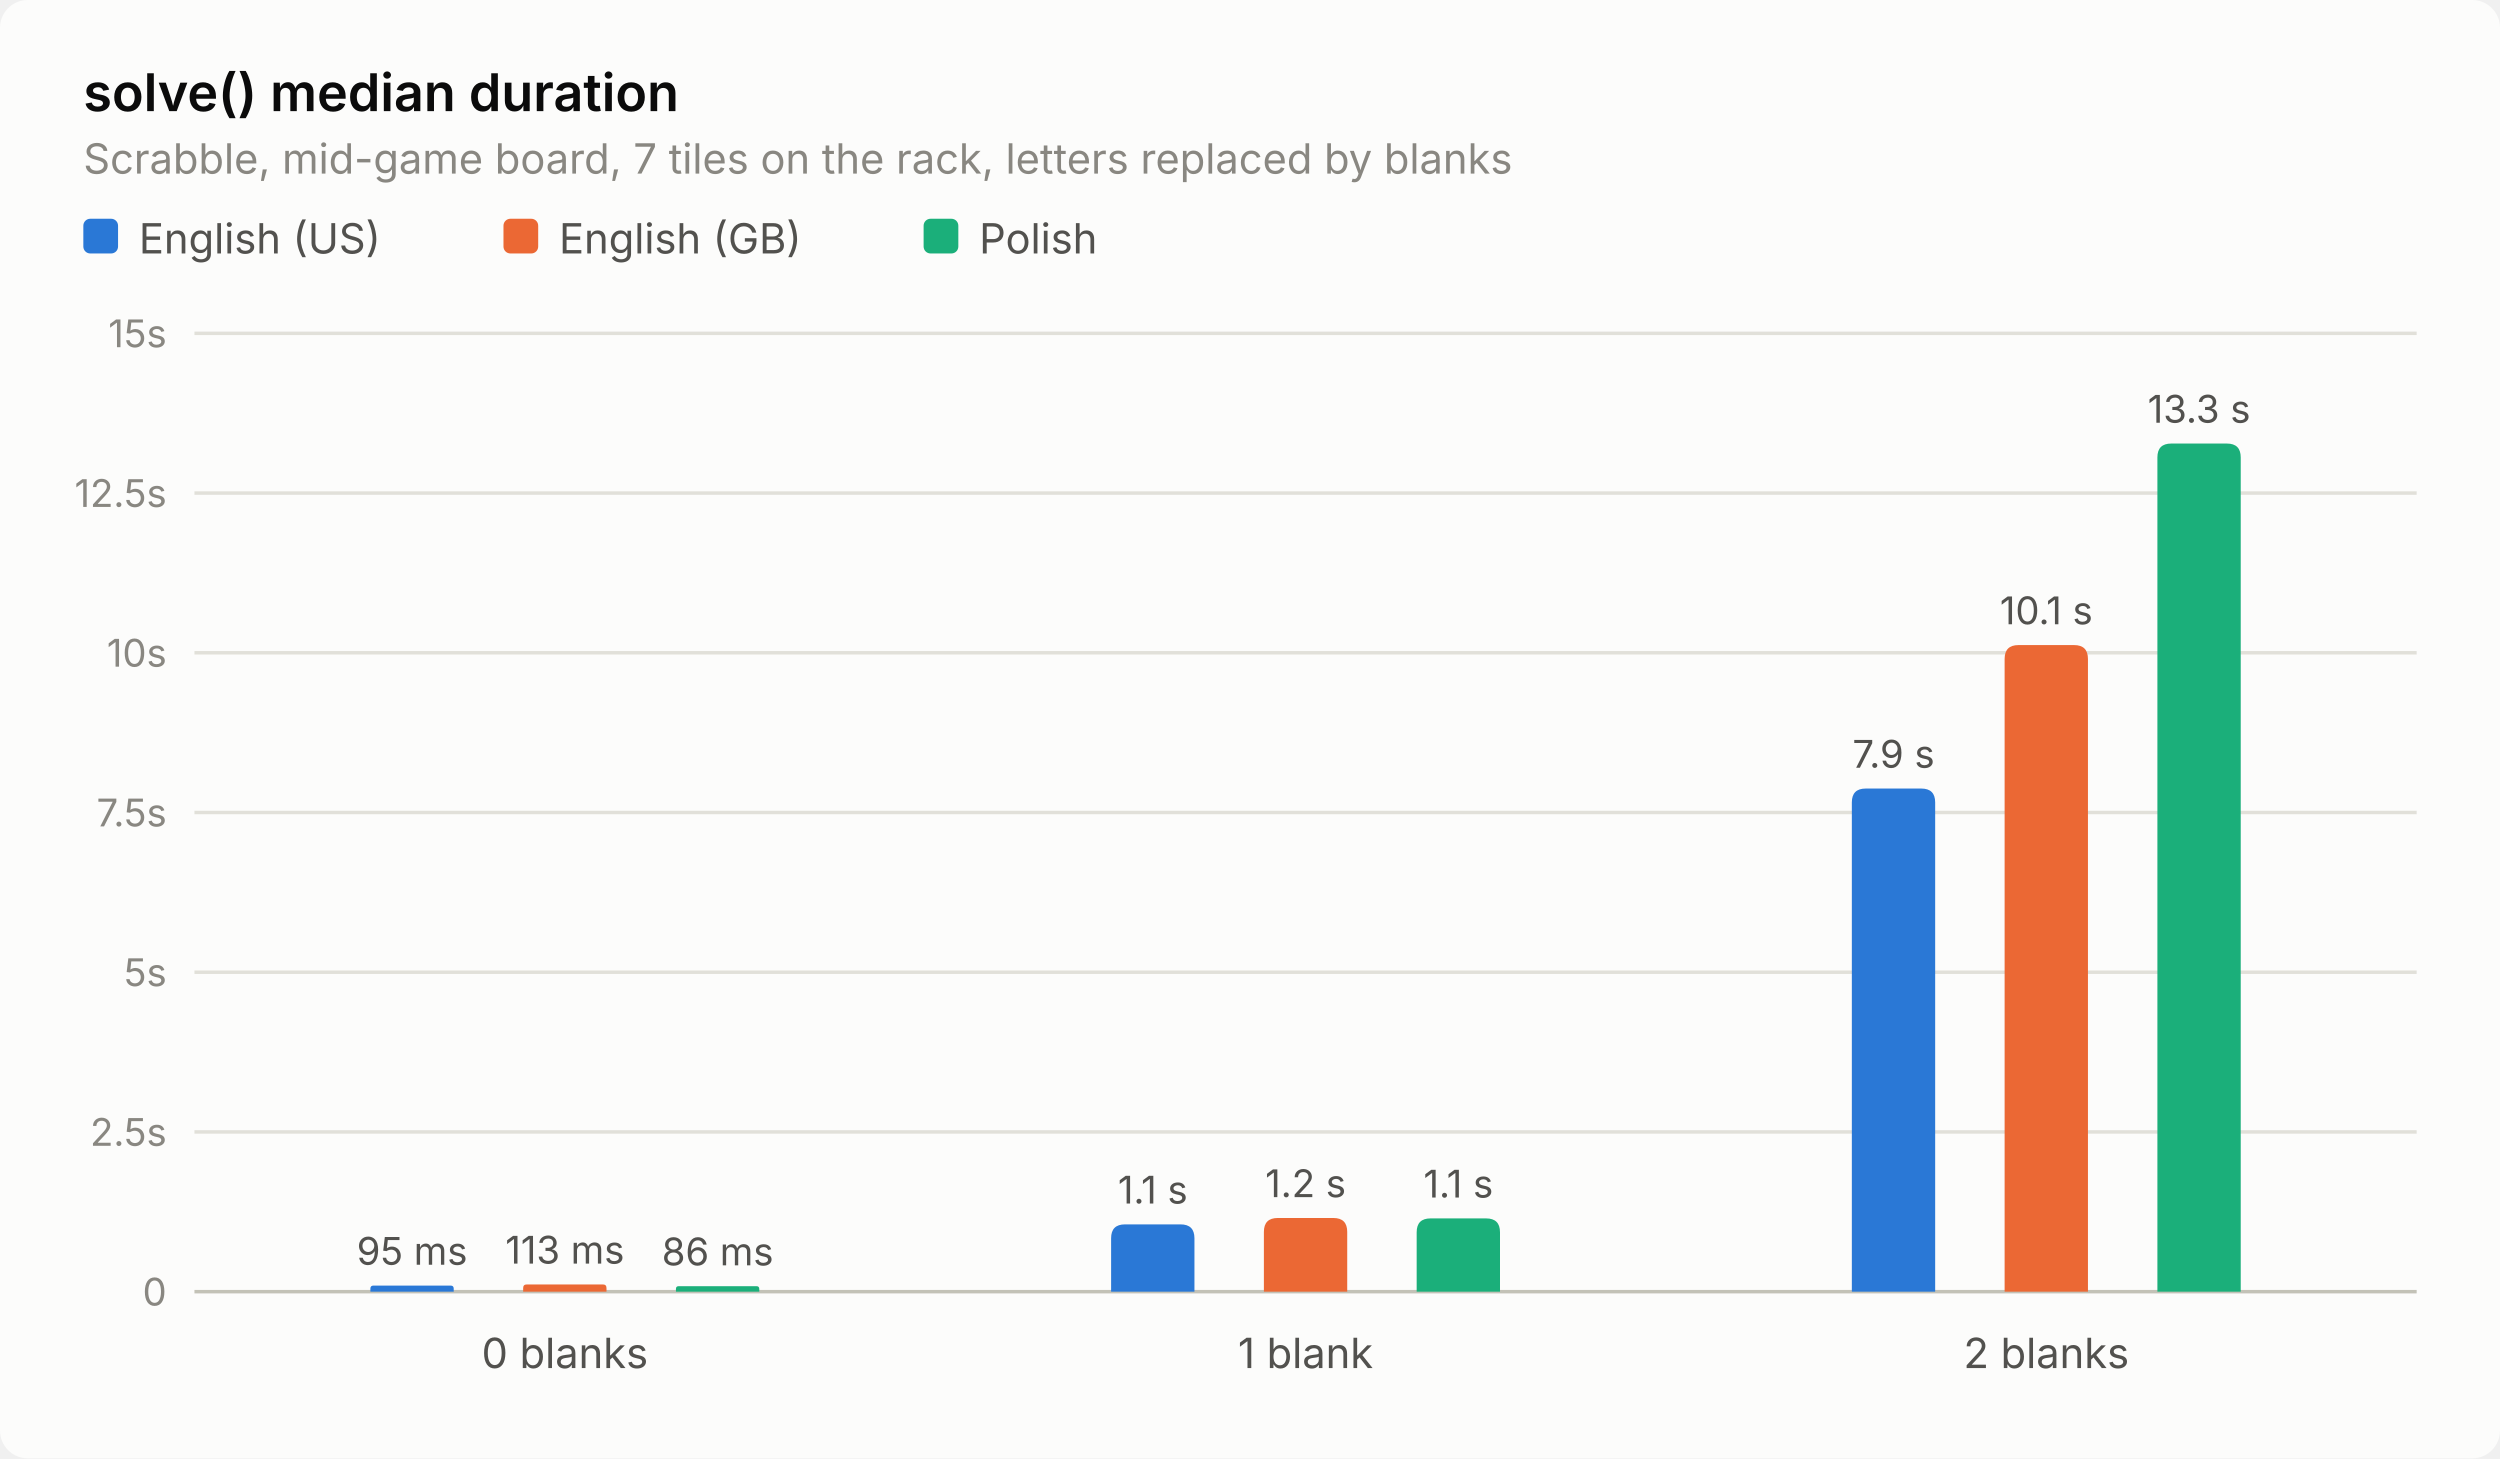
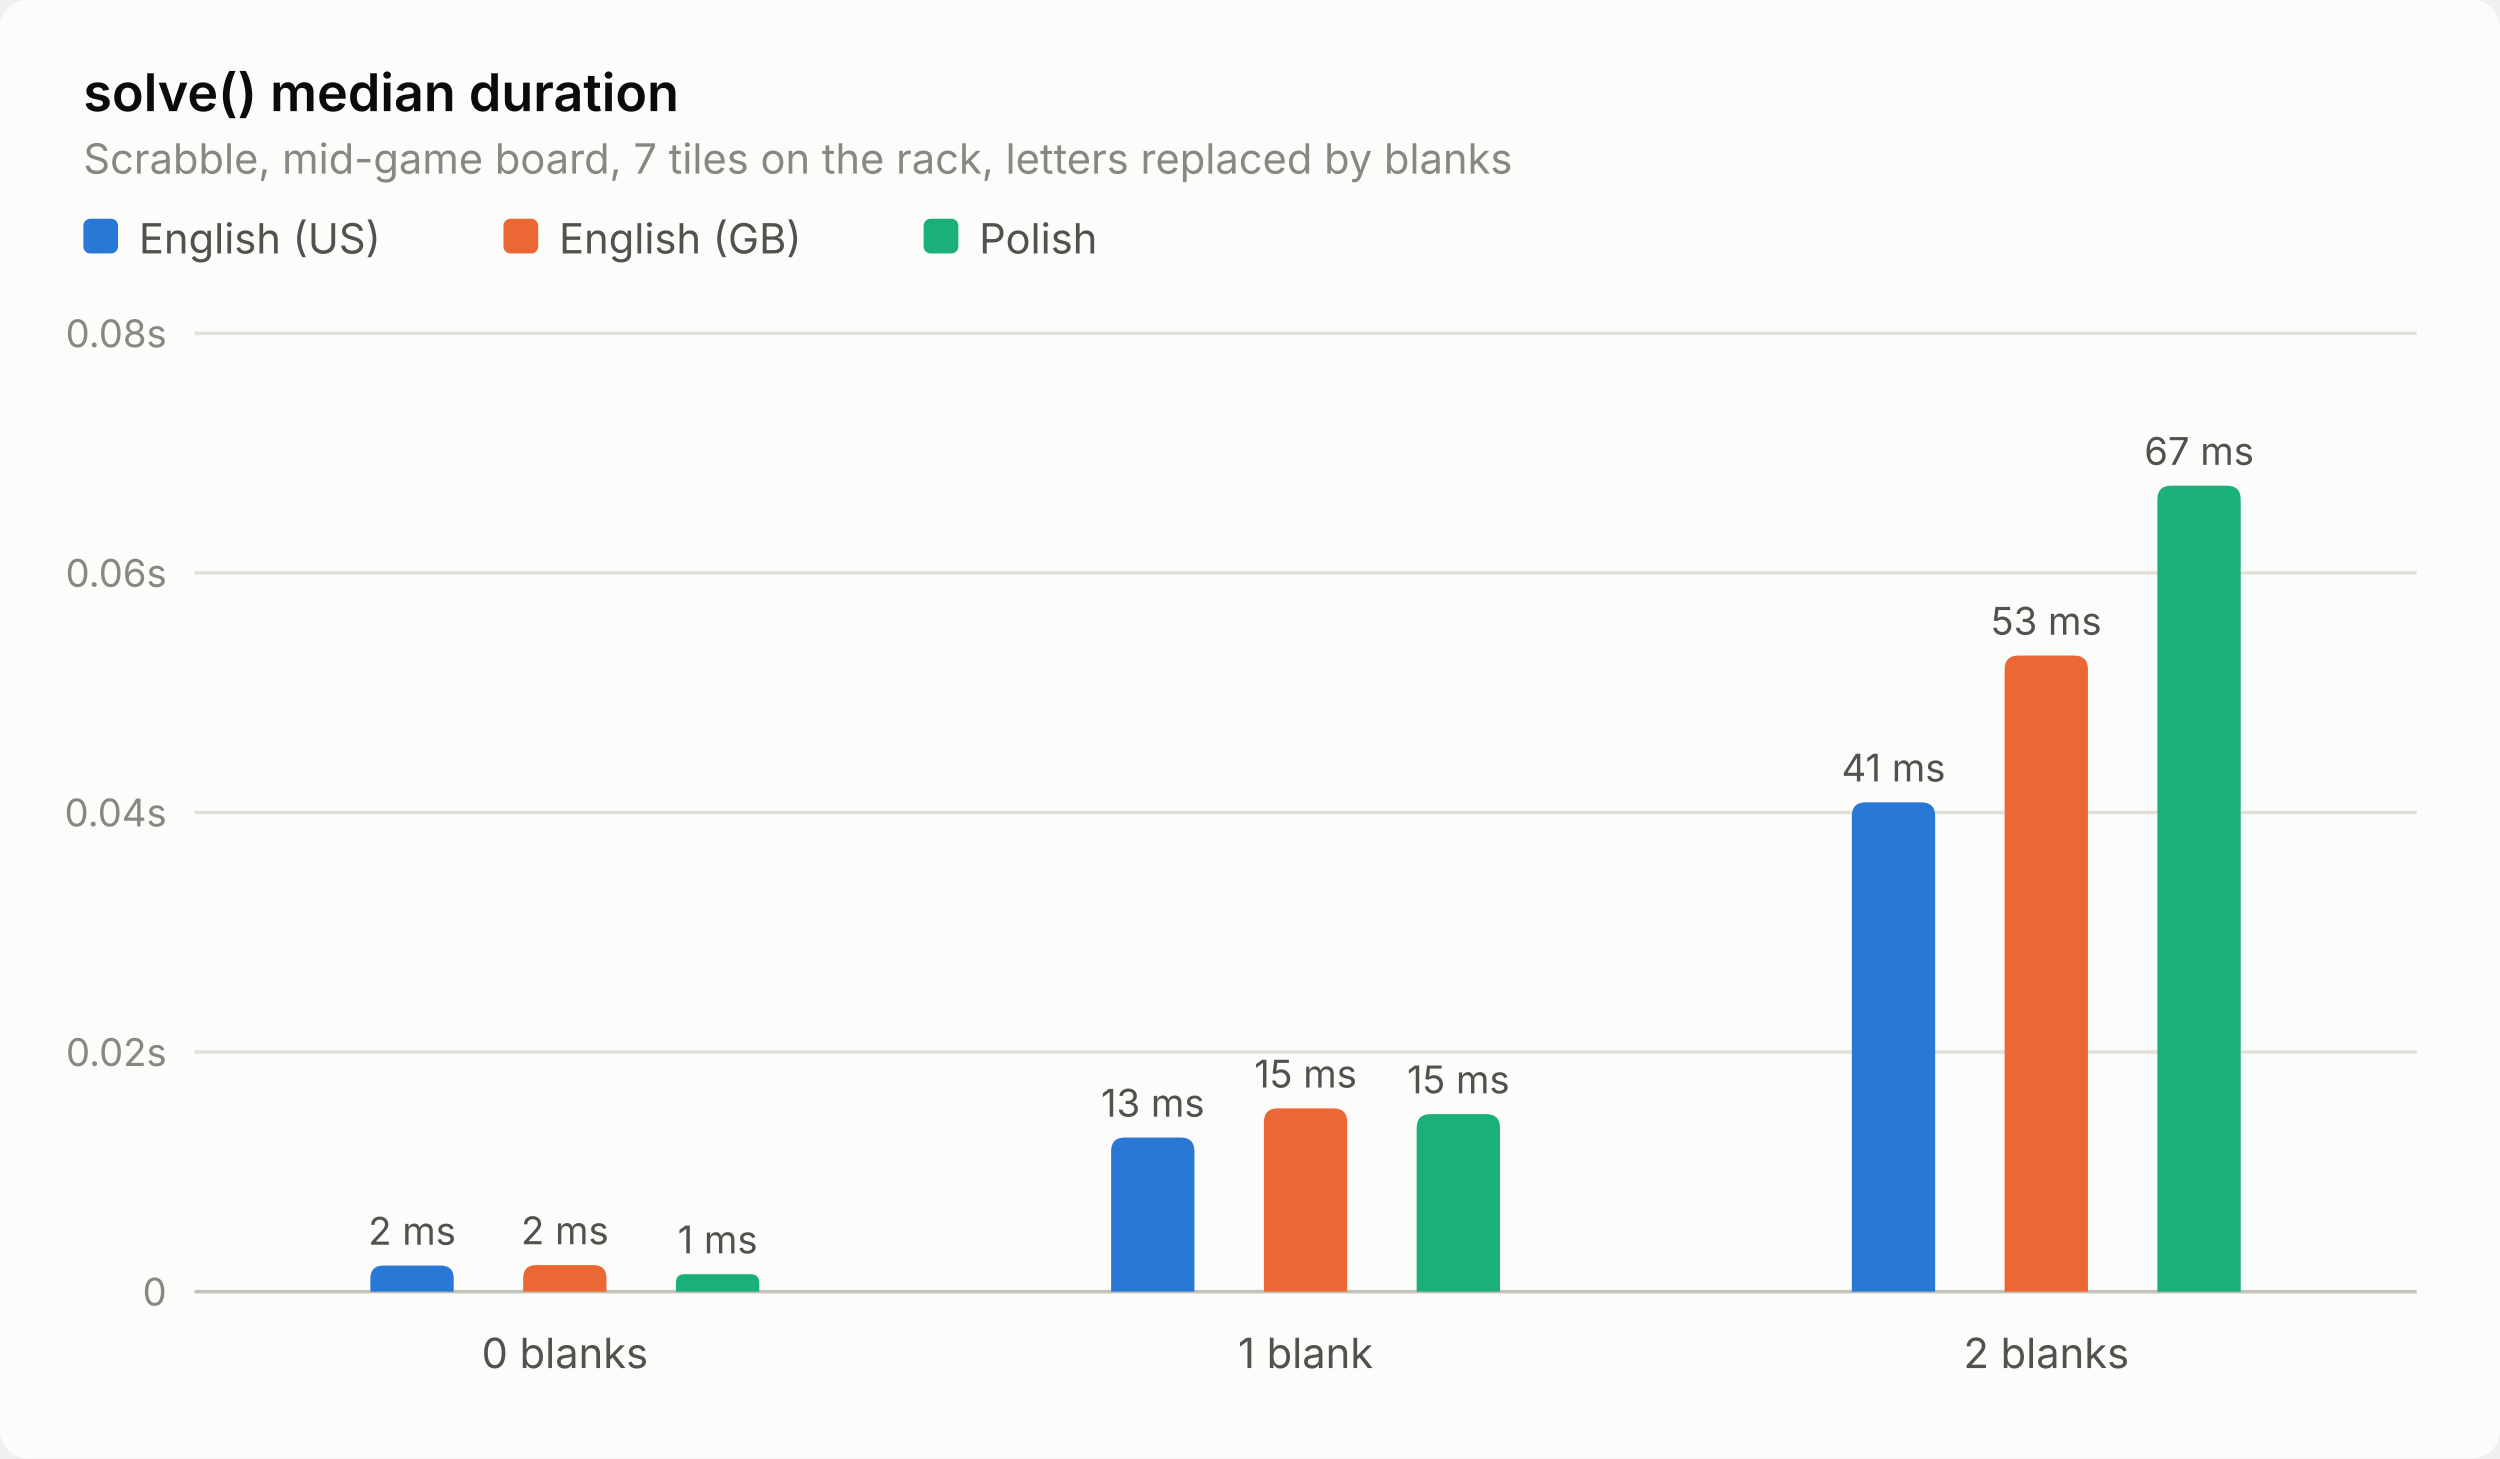
<svg xmlns="http://www.w3.org/2000/svg" width="720" height="420" viewBox="0 0 720 420" role="img" aria-label="Median solve() duration by number of blanks on the rack, for English (US), English (GB), Polish">
  <style>
    text { font-family: system-ui, -apple-system, 'Segoe UI', sans-serif; }
    .axis { stroke: #c3c2b7; }
    .grid { stroke: #e1e0d9; }
    .group-label, .legend-label { fill: #52514e; font-size: 12px; }
    .series-0 { fill: #2a78d6; }
    .series-1 { fill: #eb6834; }
    .series-2 { fill: #1baf7a; }
    .subtitle { fill: #898781; font-size: 12px; }
    .surface { fill: #fcfcfb; }
    .tick-label { fill: #898781; font-size: 11px; font-variant-numeric: tabular-nums; }
    .title { fill: #0b0b0b; font-size: 15px; font-weight: 600; }
    .value-label { fill: #52514e; font-size: 11px; }
    @media (prefers-color-scheme: dark) {
      .axis { stroke: #383835; }
      .grid { stroke: #2c2c2a; }
      .group-label, .legend-label, .value-label { fill: #c3c2b7; }
      .series-0 { fill: #3987e5; }
      .series-1 { fill: #d95926; }
      .series-2 { fill: #199e70; }
      .surface { fill: #1a1a19; }
      .title { fill: #ffffff; }
    }</style>
  <rect class="surface" width="720" height="420" rx="8" />
  <text class="title" x="24" y="32">solve() median duration</text>
  <text class="subtitle" x="24" y="50">Scrabble, mid-game board, 7 tiles on the rack, letters replaced by blanks</text>
  <rect class="series-0" x="24" y="63" width="10" height="10" rx="2" />
  <text class="legend-label" x="40" y="73">English (US)</text>
  <rect class="series-1" x="145" y="63" width="10" height="10" rx="2" />
  <text class="legend-label" x="161" y="73">English (GB)</text>
  <rect class="series-2" x="266" y="63" width="10" height="10" rx="2" />
  <text class="legend-label" x="282" y="73">Polish</text>
  <line class="axis" x1="56" y1="372" x2="696" y2="372" />
  <text class="tick-label" text-anchor="end" x="48" y="376">0</text>
-   <line class="grid" x1="56" y1="326" x2="696" y2="326" />
-   <text class="tick-label" text-anchor="end" x="48" y="330">2.5s</text>
-   <line class="grid" x1="56" y1="280" x2="696" y2="280" />
-   <text class="tick-label" text-anchor="end" x="48" y="284">5s</text>
+   <line class="grid" x1="56" y1="303" x2="696" y2="303" />
+   <text class="tick-label" text-anchor="end" x="48" y="307">0.02s</text>
  <line class="grid" x1="56" y1="234" x2="696" y2="234" />
-   <text class="tick-label" text-anchor="end" x="48" y="238">7.5s</text>
-   <line class="grid" x1="56" y1="188" x2="696" y2="188" />
-   <text class="tick-label" text-anchor="end" x="48" y="192">10s</text>
-   <line class="grid" x1="56" y1="142" x2="696" y2="142" />
-   <text class="tick-label" text-anchor="end" x="48" y="146">12.5s</text>
+   <text class="tick-label" text-anchor="end" x="48" y="238">0.04s</text>
+   <line class="grid" x1="56" y1="165" x2="696" y2="165" />
+   <text class="tick-label" text-anchor="end" x="48" y="169">0.06s</text>
  <line class="grid" x1="56" y1="96" x2="696" y2="96" />
-   <text class="tick-label" text-anchor="end" x="48" y="100">15s</text>
-   <path class="series-0" d="M 106.67 372 L 106.67 371.13 Q 106.67 370.25 107.55 370.25 L 129.8 370.25 Q 130.67 370.25 130.67 371.13 L 130.67 372 Z" />
-   <text class="value-label" text-anchor="middle" x="118.67" y="364.25">95 ms</text>
-   <path class="series-1" d="M 150.67 372 L 150.67 370.96 Q 150.67 369.92 151.71 369.92 L 173.63 369.92 Q 174.67 369.92 174.67 370.96 L 174.67 372 Z" />
-   <text class="value-label" text-anchor="middle" x="162.67" y="363.92">113 ms</text>
-   <path class="series-2" d="M 194.67 372 L 194.67 371.21 Q 194.67 370.42 195.46 370.42 L 217.88 370.42 Q 218.67 370.42 218.67 371.21 L 218.67 372 Z" />
-   <text class="value-label" text-anchor="middle" x="206.67" y="364.42">86 ms</text>
-   <path class="series-0" d="M 320 372 L 320 356.62 Q 320 352.62 324 352.62 L 340 352.62 Q 344 352.62 344 356.62 L 344 372 Z" />
-   <text class="value-label" text-anchor="middle" x="332" y="346.62">1.1 s</text>
-   <path class="series-1" d="M 364 372 L 364 354.78 Q 364 350.78 368 350.78 L 384 350.78 Q 388 350.78 388 354.78 L 388 372 Z" />
-   <text class="value-label" text-anchor="middle" x="376" y="344.78">1.2 s</text>
-   <path class="series-2" d="M 408 372 L 408 354.9 Q 408 350.9 412 350.9 L 428 350.9 Q 432 350.9 432 354.9 L 432 372 Z" />
-   <text class="value-label" text-anchor="middle" x="420" y="344.9">1.1 s</text>
-   <path class="series-0" d="M 533.33 372 L 533.33 231.1 Q 533.33 227.1 537.33 227.1 L 553.33 227.1 Q 557.33 227.1 557.33 231.1 L 557.33 372 Z" />
-   <text class="value-label" text-anchor="middle" x="545.33" y="221.1">7.9 s</text>
-   <path class="series-1" d="M 577.33 372 L 577.33 189.78 Q 577.33 185.78 581.33 185.78 L 597.33 185.78 Q 601.33 185.78 601.33 189.78 L 601.33 372 Z" />
-   <text class="value-label" text-anchor="middle" x="589.33" y="179.78">10.1 s</text>
-   <path class="series-2" d="M 621.33 372 L 621.33 131.74 Q 621.33 127.74 625.33 127.74 L 641.33 127.74 Q 645.33 127.74 645.33 131.74 L 645.33 372 Z" />
-   <text class="value-label" text-anchor="middle" x="633.33" y="121.74">13.3 s</text>
+   <text class="tick-label" text-anchor="end" x="48" y="100">0.08s</text>
+   <path class="series-0" d="M 106.67 372 L 106.67 368.24 Q 106.67 364.48 110.43 364.48 L 126.91 364.48 Q 130.67 364.48 130.67 368.24 L 130.67 372 Z" />
+   <text class="value-label" text-anchor="middle" x="118.67" y="358.48">2 ms</text>
+   <path class="series-1" d="M 150.67 372 L 150.67 368.17 Q 150.67 364.34 154.5 364.34 L 170.84 364.34 Q 174.67 364.34 174.67 368.17 L 174.67 372 Z" />
+   <text class="value-label" text-anchor="middle" x="162.67" y="358.34">2 ms</text>
+   <path class="series-2" d="M 194.67 372 L 194.67 369.48 Q 194.67 366.96 197.19 366.96 L 216.15 366.96 Q 218.67 366.96 218.67 369.48 L 218.67 372 Z" />
+   <text class="value-label" text-anchor="middle" x="206.67" y="360.96">1 ms</text>
+   <path class="series-0" d="M 320 372 L 320 331.6 Q 320 327.6 324 327.6 L 340 327.6 Q 344 327.6 344 331.6 L 344 372 Z" />
+   <text class="value-label" text-anchor="middle" x="332" y="321.6">13 ms</text>
+   <path class="series-1" d="M 364 372 L 364 323.21 Q 364 319.21 368 319.21 L 384 319.21 Q 388 319.21 388 323.21 L 388 372 Z" />
+   <text class="value-label" text-anchor="middle" x="376" y="313.21">15 ms</text>
+   <path class="series-2" d="M 408 372 L 408 324.87 Q 408 320.87 412 320.87 L 428 320.87 Q 432 320.87 432 324.87 L 432 372 Z" />
+   <text class="value-label" text-anchor="middle" x="420" y="314.87">15 ms</text>
+   <path class="series-0" d="M 533.33 372 L 533.33 235.07 Q 533.33 231.07 537.33 231.07 L 553.33 231.07 Q 557.33 231.07 557.33 235.07 L 557.33 372 Z" />
+   <text class="value-label" text-anchor="middle" x="545.33" y="225.07">41 ms</text>
+   <path class="series-1" d="M 577.33 372 L 577.33 192.8 Q 577.33 188.8 581.33 188.8 L 597.33 188.8 Q 601.33 188.8 601.33 192.8 L 601.33 372 Z" />
+   <text class="value-label" text-anchor="middle" x="589.33" y="182.8">53 ms</text>
+   <path class="series-2" d="M 621.33 372 L 621.33 143.88 Q 621.33 139.88 625.33 139.88 L 641.33 139.88 Q 645.33 139.88 645.33 143.88 L 645.33 372 Z" />
+   <text class="value-label" text-anchor="middle" x="633.33" y="133.88">67 ms</text>
  <text class="group-label" text-anchor="middle" x="162.67" y="394">0 blanks</text>
  <text class="group-label" text-anchor="middle" x="376" y="394">1 blank</text>
  <text class="group-label" text-anchor="middle" x="589.33" y="394">2 blanks</text>
</svg>
